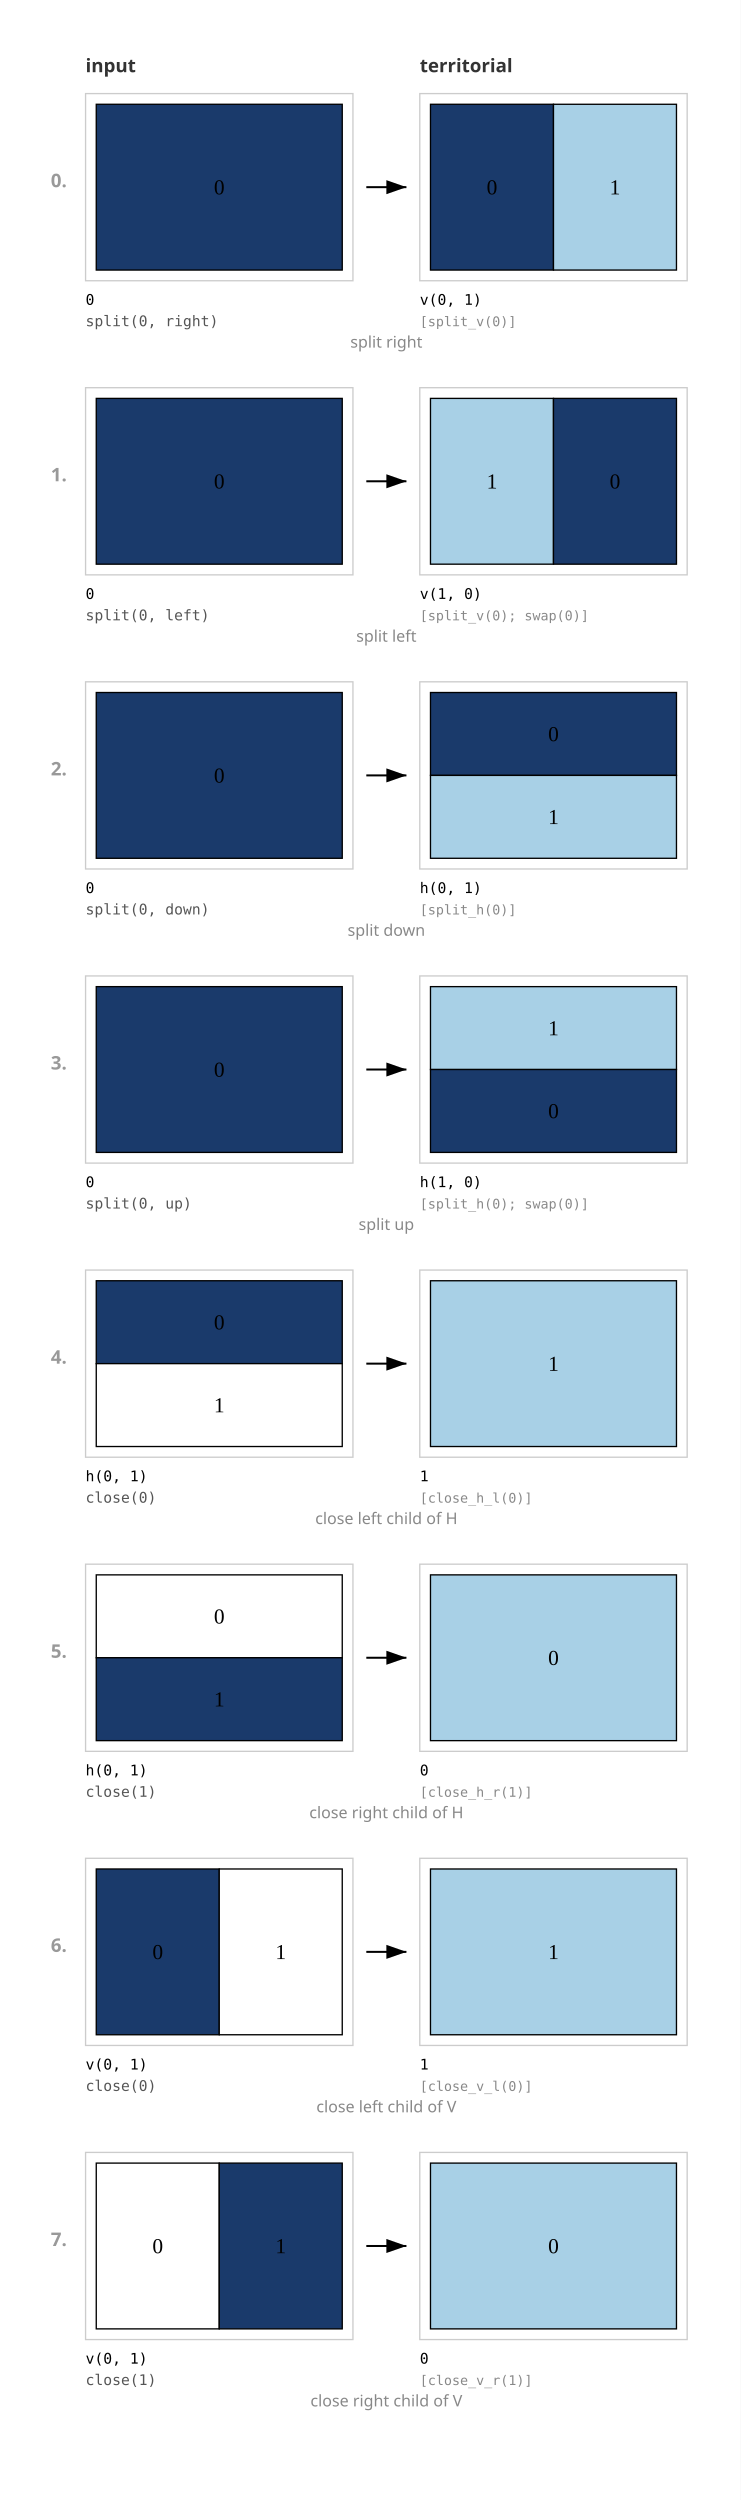
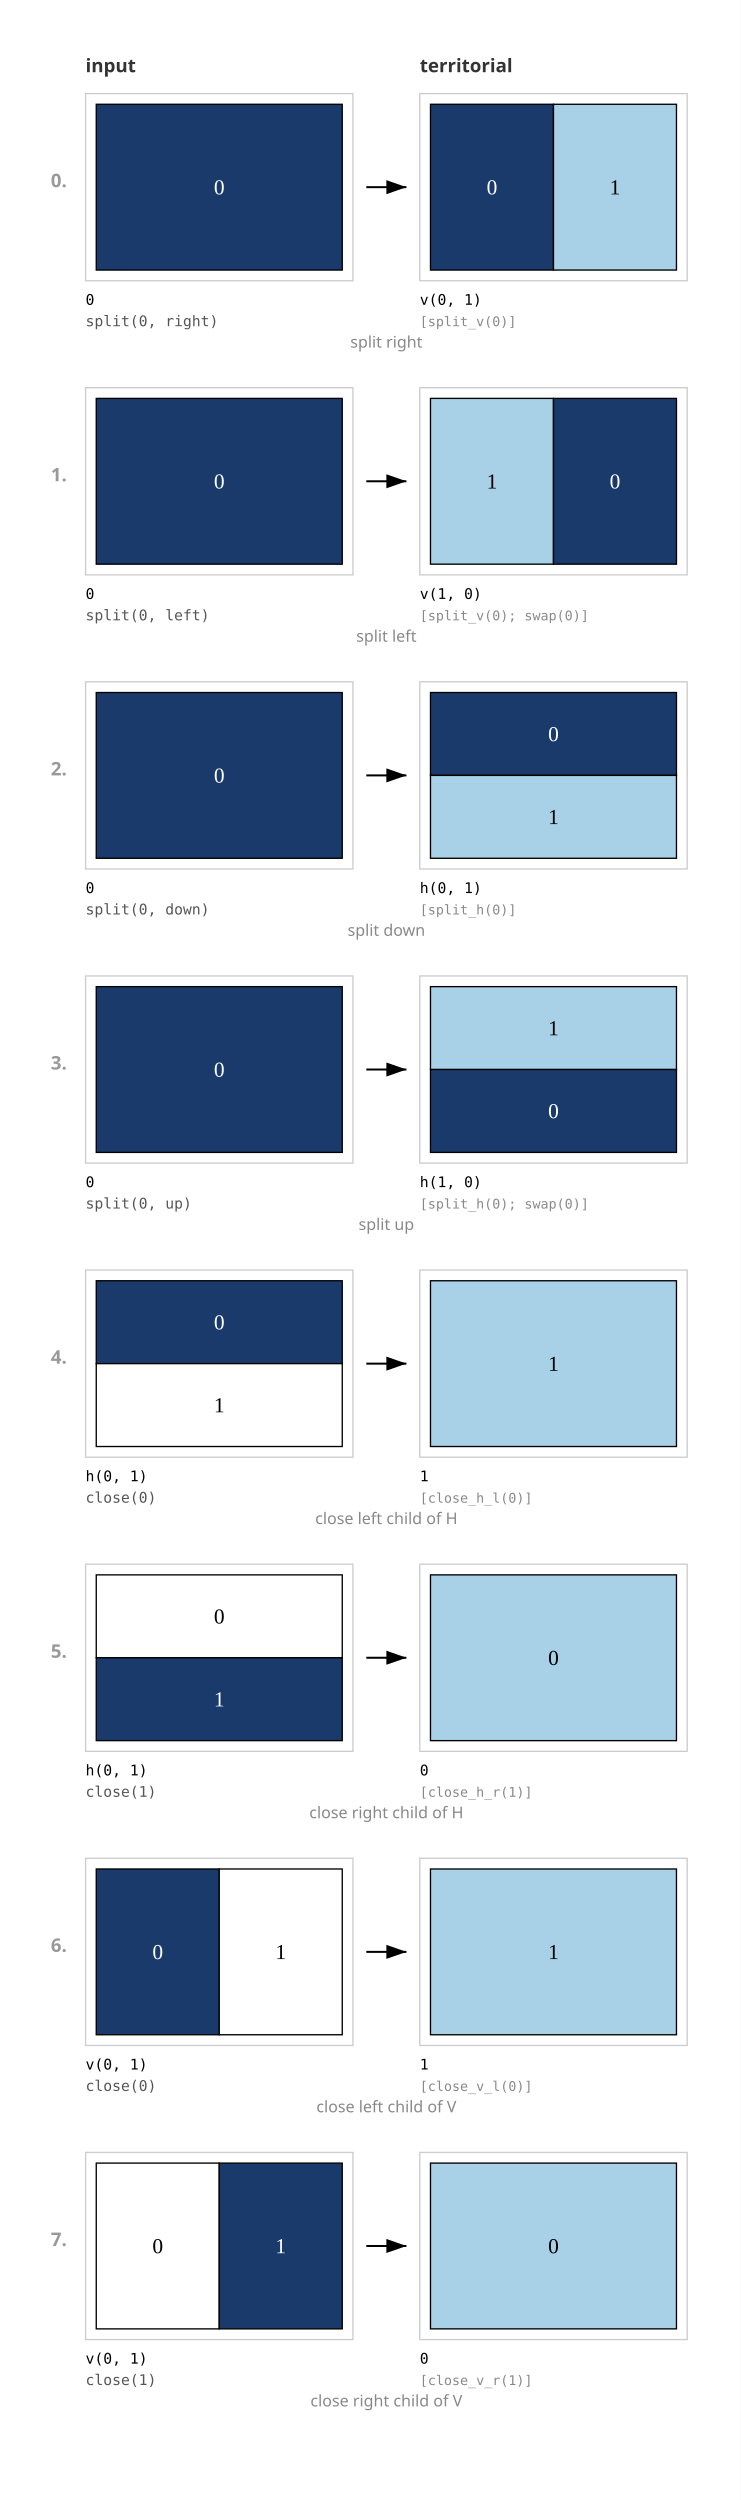
<svg xmlns="http://www.w3.org/2000/svg" width="554" height="1870">
  <rect width="554" height="1870" fill="white" />
  <defs>
    <marker id="arrow" markerWidth="10" markerHeight="7" refX="10" refY="3.5" orient="auto">
      <polygon points="0 0, 10 3.5, 0 7" fill="black" />
    </marker>
  </defs>
  <text x="64" y="54" font-size="14" font-weight="bold" font-family="sans-serif" fill="#333">input</text>
  <text x="314" y="54" font-size="14" font-weight="bold" font-family="sans-serif" fill="#333">territorial</text>
  <text x="38" y="140" font-size="14" font-weight="bold" font-family="sans-serif" fill="#999">0.</text>
  <rect x="64" y="70" width="200" height="140" fill="none" stroke="#ccc" stroke-width="1" />
  <rect x="72" y="78" width="184" height="124" fill="#1a3a6b" stroke="black" stroke-width="1" />
-   <text x="164" y="140" text-anchor="middle" dominant-baseline="central" font-size="16">0</text>
+   <text x="164" y="140" text-anchor="middle" dominant-baseline="central" font-size="16" fill="white">0</text>
  <line x1="274" y1="140" x2="304" y2="140" stroke="black" stroke-width="1.5" marker-end="url(#arrow)" />
  <rect x="314" y="70" width="200" height="140" fill="none" stroke="#ccc" stroke-width="1" />
  <rect x="322" y="78" width="92" height="124" fill="#1a3a6b" stroke="black" stroke-width="1" />
-   <text x="368" y="140" text-anchor="middle" dominant-baseline="central" font-size="16">0</text>
+   <text x="368" y="140" text-anchor="middle" dominant-baseline="central" font-size="16" fill="white">0</text>
  <rect x="414" y="78" width="92" height="124" fill="#a8d0e6" stroke="black" stroke-width="1" />
-   <text x="460" y="140" text-anchor="middle" dominant-baseline="central" font-size="16">1</text>
+   <text x="460" y="140" text-anchor="middle" dominant-baseline="central" font-size="16" fill="black">1</text>
  <text x="64" y="228" font-size="11" font-family="monospace">0</text>
  <text x="314" y="228" font-size="11" font-family="monospace">v(0, 1)</text>
  <text x="64" y="244" font-size="11" font-family="monospace" fill="#555">split(0, right)</text>
  <text x="314" y="244" font-size="10" font-family="monospace" fill="#888">[split_v(0)]</text>
  <text x="289" y="260" text-anchor="middle" font-size="12" font-family="sans-serif" fill="#888">split right</text>
  <text x="38" y="360" font-size="14" font-weight="bold" font-family="sans-serif" fill="#999">1.</text>
  <rect x="64" y="290" width="200" height="140" fill="none" stroke="#ccc" stroke-width="1" />
  <rect x="72" y="298" width="184" height="124" fill="#1a3a6b" stroke="black" stroke-width="1" />
-   <text x="164" y="360" text-anchor="middle" dominant-baseline="central" font-size="16">0</text>
+   <text x="164" y="360" text-anchor="middle" dominant-baseline="central" font-size="16" fill="white">0</text>
  <line x1="274" y1="360" x2="304" y2="360" stroke="black" stroke-width="1.5" marker-end="url(#arrow)" />
  <rect x="314" y="290" width="200" height="140" fill="none" stroke="#ccc" stroke-width="1" />
  <rect x="322" y="298" width="92" height="124" fill="#a8d0e6" stroke="black" stroke-width="1" />
-   <text x="368" y="360" text-anchor="middle" dominant-baseline="central" font-size="16">1</text>
+   <text x="368" y="360" text-anchor="middle" dominant-baseline="central" font-size="16" fill="black">1</text>
  <rect x="414" y="298" width="92" height="124" fill="#1a3a6b" stroke="black" stroke-width="1" />
-   <text x="460" y="360" text-anchor="middle" dominant-baseline="central" font-size="16">0</text>
+   <text x="460" y="360" text-anchor="middle" dominant-baseline="central" font-size="16" fill="white">0</text>
  <text x="64" y="448" font-size="11" font-family="monospace">0</text>
  <text x="314" y="448" font-size="11" font-family="monospace">v(1, 0)</text>
  <text x="64" y="464" font-size="11" font-family="monospace" fill="#555">split(0, left)</text>
  <text x="314" y="464" font-size="10" font-family="monospace" fill="#888">[split_v(0); swap(0)]</text>
  <text x="289" y="480" text-anchor="middle" font-size="12" font-family="sans-serif" fill="#888">split left</text>
  <text x="38" y="580" font-size="14" font-weight="bold" font-family="sans-serif" fill="#999">2.</text>
  <rect x="64" y="510" width="200" height="140" fill="none" stroke="#ccc" stroke-width="1" />
  <rect x="72" y="518" width="184" height="124" fill="#1a3a6b" stroke="black" stroke-width="1" />
-   <text x="164" y="580" text-anchor="middle" dominant-baseline="central" font-size="16">0</text>
+   <text x="164" y="580" text-anchor="middle" dominant-baseline="central" font-size="16" fill="white">0</text>
  <line x1="274" y1="580" x2="304" y2="580" stroke="black" stroke-width="1.5" marker-end="url(#arrow)" />
  <rect x="314" y="510" width="200" height="140" fill="none" stroke="#ccc" stroke-width="1" />
  <rect x="322" y="518" width="184" height="62" fill="#1a3a6b" stroke="black" stroke-width="1" />
-   <text x="414" y="549" text-anchor="middle" dominant-baseline="central" font-size="16">0</text>
+   <text x="414" y="549" text-anchor="middle" dominant-baseline="central" font-size="16" fill="white">0</text>
  <rect x="322" y="580" width="184" height="62" fill="#a8d0e6" stroke="black" stroke-width="1" />
-   <text x="414" y="611" text-anchor="middle" dominant-baseline="central" font-size="16">1</text>
+   <text x="414" y="611" text-anchor="middle" dominant-baseline="central" font-size="16" fill="black">1</text>
  <text x="64" y="668" font-size="11" font-family="monospace">0</text>
  <text x="314" y="668" font-size="11" font-family="monospace">h(0, 1)</text>
  <text x="64" y="684" font-size="11" font-family="monospace" fill="#555">split(0, down)</text>
  <text x="314" y="684" font-size="10" font-family="monospace" fill="#888">[split_h(0)]</text>
  <text x="289" y="700" text-anchor="middle" font-size="12" font-family="sans-serif" fill="#888">split down</text>
  <text x="38" y="800" font-size="14" font-weight="bold" font-family="sans-serif" fill="#999">3.</text>
  <rect x="64" y="730" width="200" height="140" fill="none" stroke="#ccc" stroke-width="1" />
  <rect x="72" y="738" width="184" height="124" fill="#1a3a6b" stroke="black" stroke-width="1" />
-   <text x="164" y="800" text-anchor="middle" dominant-baseline="central" font-size="16">0</text>
+   <text x="164" y="800" text-anchor="middle" dominant-baseline="central" font-size="16" fill="white">0</text>
  <line x1="274" y1="800" x2="304" y2="800" stroke="black" stroke-width="1.5" marker-end="url(#arrow)" />
  <rect x="314" y="730" width="200" height="140" fill="none" stroke="#ccc" stroke-width="1" />
  <rect x="322" y="738" width="184" height="62" fill="#a8d0e6" stroke="black" stroke-width="1" />
-   <text x="414" y="769" text-anchor="middle" dominant-baseline="central" font-size="16">1</text>
+   <text x="414" y="769" text-anchor="middle" dominant-baseline="central" font-size="16" fill="black">1</text>
  <rect x="322" y="800" width="184" height="62" fill="#1a3a6b" stroke="black" stroke-width="1" />
-   <text x="414" y="831" text-anchor="middle" dominant-baseline="central" font-size="16">0</text>
+   <text x="414" y="831" text-anchor="middle" dominant-baseline="central" font-size="16" fill="white">0</text>
  <text x="64" y="888" font-size="11" font-family="monospace">0</text>
  <text x="314" y="888" font-size="11" font-family="monospace">h(1, 0)</text>
  <text x="64" y="904" font-size="11" font-family="monospace" fill="#555">split(0, up)</text>
  <text x="314" y="904" font-size="10" font-family="monospace" fill="#888">[split_h(0); swap(0)]</text>
  <text x="289" y="920" text-anchor="middle" font-size="12" font-family="sans-serif" fill="#888">split up</text>
  <text x="38" y="1020" font-size="14" font-weight="bold" font-family="sans-serif" fill="#999">4.</text>
  <rect x="64" y="950" width="200" height="140" fill="none" stroke="#ccc" stroke-width="1" />
  <rect x="72" y="958" width="184" height="62" fill="#1a3a6b" stroke="black" stroke-width="1" />
-   <text x="164" y="989" text-anchor="middle" dominant-baseline="central" font-size="16">0</text>
+   <text x="164" y="989" text-anchor="middle" dominant-baseline="central" font-size="16" fill="white">0</text>
  <rect x="72" y="1020" width="184" height="62" fill="white" stroke="black" stroke-width="1" />
-   <text x="164" y="1051" text-anchor="middle" dominant-baseline="central" font-size="16">1</text>
+   <text x="164" y="1051" text-anchor="middle" dominant-baseline="central" font-size="16" fill="black">1</text>
  <line x1="274" y1="1020" x2="304" y2="1020" stroke="black" stroke-width="1.5" marker-end="url(#arrow)" />
  <rect x="314" y="950" width="200" height="140" fill="none" stroke="#ccc" stroke-width="1" />
  <rect x="322" y="958" width="184" height="124" fill="#a8d0e6" stroke="black" stroke-width="1" />
-   <text x="414" y="1020" text-anchor="middle" dominant-baseline="central" font-size="16">1</text>
+   <text x="414" y="1020" text-anchor="middle" dominant-baseline="central" font-size="16" fill="black">1</text>
  <text x="64" y="1108" font-size="11" font-family="monospace">h(0, 1)</text>
  <text x="314" y="1108" font-size="11" font-family="monospace">1</text>
  <text x="64" y="1124" font-size="11" font-family="monospace" fill="#555">close(0)</text>
  <text x="314" y="1124" font-size="10" font-family="monospace" fill="#888">[close_h_l(0)]</text>
  <text x="289" y="1140" text-anchor="middle" font-size="12" font-family="sans-serif" fill="#888">close left child of H</text>
  <text x="38" y="1240" font-size="14" font-weight="bold" font-family="sans-serif" fill="#999">5.</text>
  <rect x="64" y="1170" width="200" height="140" fill="none" stroke="#ccc" stroke-width="1" />
  <rect x="72" y="1178" width="184" height="62" fill="white" stroke="black" stroke-width="1" />
-   <text x="164" y="1209" text-anchor="middle" dominant-baseline="central" font-size="16">0</text>
+   <text x="164" y="1209" text-anchor="middle" dominant-baseline="central" font-size="16" fill="black">0</text>
  <rect x="72" y="1240" width="184" height="62" fill="#1a3a6b" stroke="black" stroke-width="1" />
-   <text x="164" y="1271" text-anchor="middle" dominant-baseline="central" font-size="16">1</text>
+   <text x="164" y="1271" text-anchor="middle" dominant-baseline="central" font-size="16" fill="white">1</text>
  <line x1="274" y1="1240" x2="304" y2="1240" stroke="black" stroke-width="1.5" marker-end="url(#arrow)" />
  <rect x="314" y="1170" width="200" height="140" fill="none" stroke="#ccc" stroke-width="1" />
  <rect x="322" y="1178" width="184" height="124" fill="#a8d0e6" stroke="black" stroke-width="1" />
-   <text x="414" y="1240" text-anchor="middle" dominant-baseline="central" font-size="16">0</text>
+   <text x="414" y="1240" text-anchor="middle" dominant-baseline="central" font-size="16" fill="black">0</text>
  <text x="64" y="1328" font-size="11" font-family="monospace">h(0, 1)</text>
  <text x="314" y="1328" font-size="11" font-family="monospace">0</text>
  <text x="64" y="1344" font-size="11" font-family="monospace" fill="#555">close(1)</text>
  <text x="314" y="1344" font-size="10" font-family="monospace" fill="#888">[close_h_r(1)]</text>
  <text x="289" y="1360" text-anchor="middle" font-size="12" font-family="sans-serif" fill="#888">close right child of H</text>
  <text x="38" y="1460" font-size="14" font-weight="bold" font-family="sans-serif" fill="#999">6.</text>
  <rect x="64" y="1390" width="200" height="140" fill="none" stroke="#ccc" stroke-width="1" />
  <rect x="72" y="1398" width="92" height="124" fill="#1a3a6b" stroke="black" stroke-width="1" />
-   <text x="118" y="1460" text-anchor="middle" dominant-baseline="central" font-size="16">0</text>
+   <text x="118" y="1460" text-anchor="middle" dominant-baseline="central" font-size="16" fill="white">0</text>
  <rect x="164" y="1398" width="92" height="124" fill="white" stroke="black" stroke-width="1" />
-   <text x="210" y="1460" text-anchor="middle" dominant-baseline="central" font-size="16">1</text>
+   <text x="210" y="1460" text-anchor="middle" dominant-baseline="central" font-size="16" fill="black">1</text>
  <line x1="274" y1="1460" x2="304" y2="1460" stroke="black" stroke-width="1.5" marker-end="url(#arrow)" />
  <rect x="314" y="1390" width="200" height="140" fill="none" stroke="#ccc" stroke-width="1" />
  <rect x="322" y="1398" width="184" height="124" fill="#a8d0e6" stroke="black" stroke-width="1" />
-   <text x="414" y="1460" text-anchor="middle" dominant-baseline="central" font-size="16">1</text>
+   <text x="414" y="1460" text-anchor="middle" dominant-baseline="central" font-size="16" fill="black">1</text>
  <text x="64" y="1548" font-size="11" font-family="monospace">v(0, 1)</text>
  <text x="314" y="1548" font-size="11" font-family="monospace">1</text>
  <text x="64" y="1564" font-size="11" font-family="monospace" fill="#555">close(0)</text>
  <text x="314" y="1564" font-size="10" font-family="monospace" fill="#888">[close_v_l(0)]</text>
  <text x="289" y="1580" text-anchor="middle" font-size="12" font-family="sans-serif" fill="#888">close left child of V</text>
  <text x="38" y="1680" font-size="14" font-weight="bold" font-family="sans-serif" fill="#999">7.</text>
  <rect x="64" y="1610" width="200" height="140" fill="none" stroke="#ccc" stroke-width="1" />
  <rect x="72" y="1618" width="92" height="124" fill="white" stroke="black" stroke-width="1" />
-   <text x="118" y="1680" text-anchor="middle" dominant-baseline="central" font-size="16">0</text>
+   <text x="118" y="1680" text-anchor="middle" dominant-baseline="central" font-size="16" fill="black">0</text>
  <rect x="164" y="1618" width="92" height="124" fill="#1a3a6b" stroke="black" stroke-width="1" />
-   <text x="210" y="1680" text-anchor="middle" dominant-baseline="central" font-size="16">1</text>
+   <text x="210" y="1680" text-anchor="middle" dominant-baseline="central" font-size="16" fill="white">1</text>
  <line x1="274" y1="1680" x2="304" y2="1680" stroke="black" stroke-width="1.5" marker-end="url(#arrow)" />
  <rect x="314" y="1610" width="200" height="140" fill="none" stroke="#ccc" stroke-width="1" />
  <rect x="322" y="1618" width="184" height="124" fill="#a8d0e6" stroke="black" stroke-width="1" />
-   <text x="414" y="1680" text-anchor="middle" dominant-baseline="central" font-size="16">0</text>
+   <text x="414" y="1680" text-anchor="middle" dominant-baseline="central" font-size="16" fill="black">0</text>
  <text x="64" y="1768" font-size="11" font-family="monospace">v(0, 1)</text>
  <text x="314" y="1768" font-size="11" font-family="monospace">0</text>
  <text x="64" y="1784" font-size="11" font-family="monospace" fill="#555">close(1)</text>
  <text x="314" y="1784" font-size="10" font-family="monospace" fill="#888">[close_v_r(1)]</text>
  <text x="289" y="1800" text-anchor="middle" font-size="12" font-family="sans-serif" fill="#888">close right child of V</text>
</svg>
